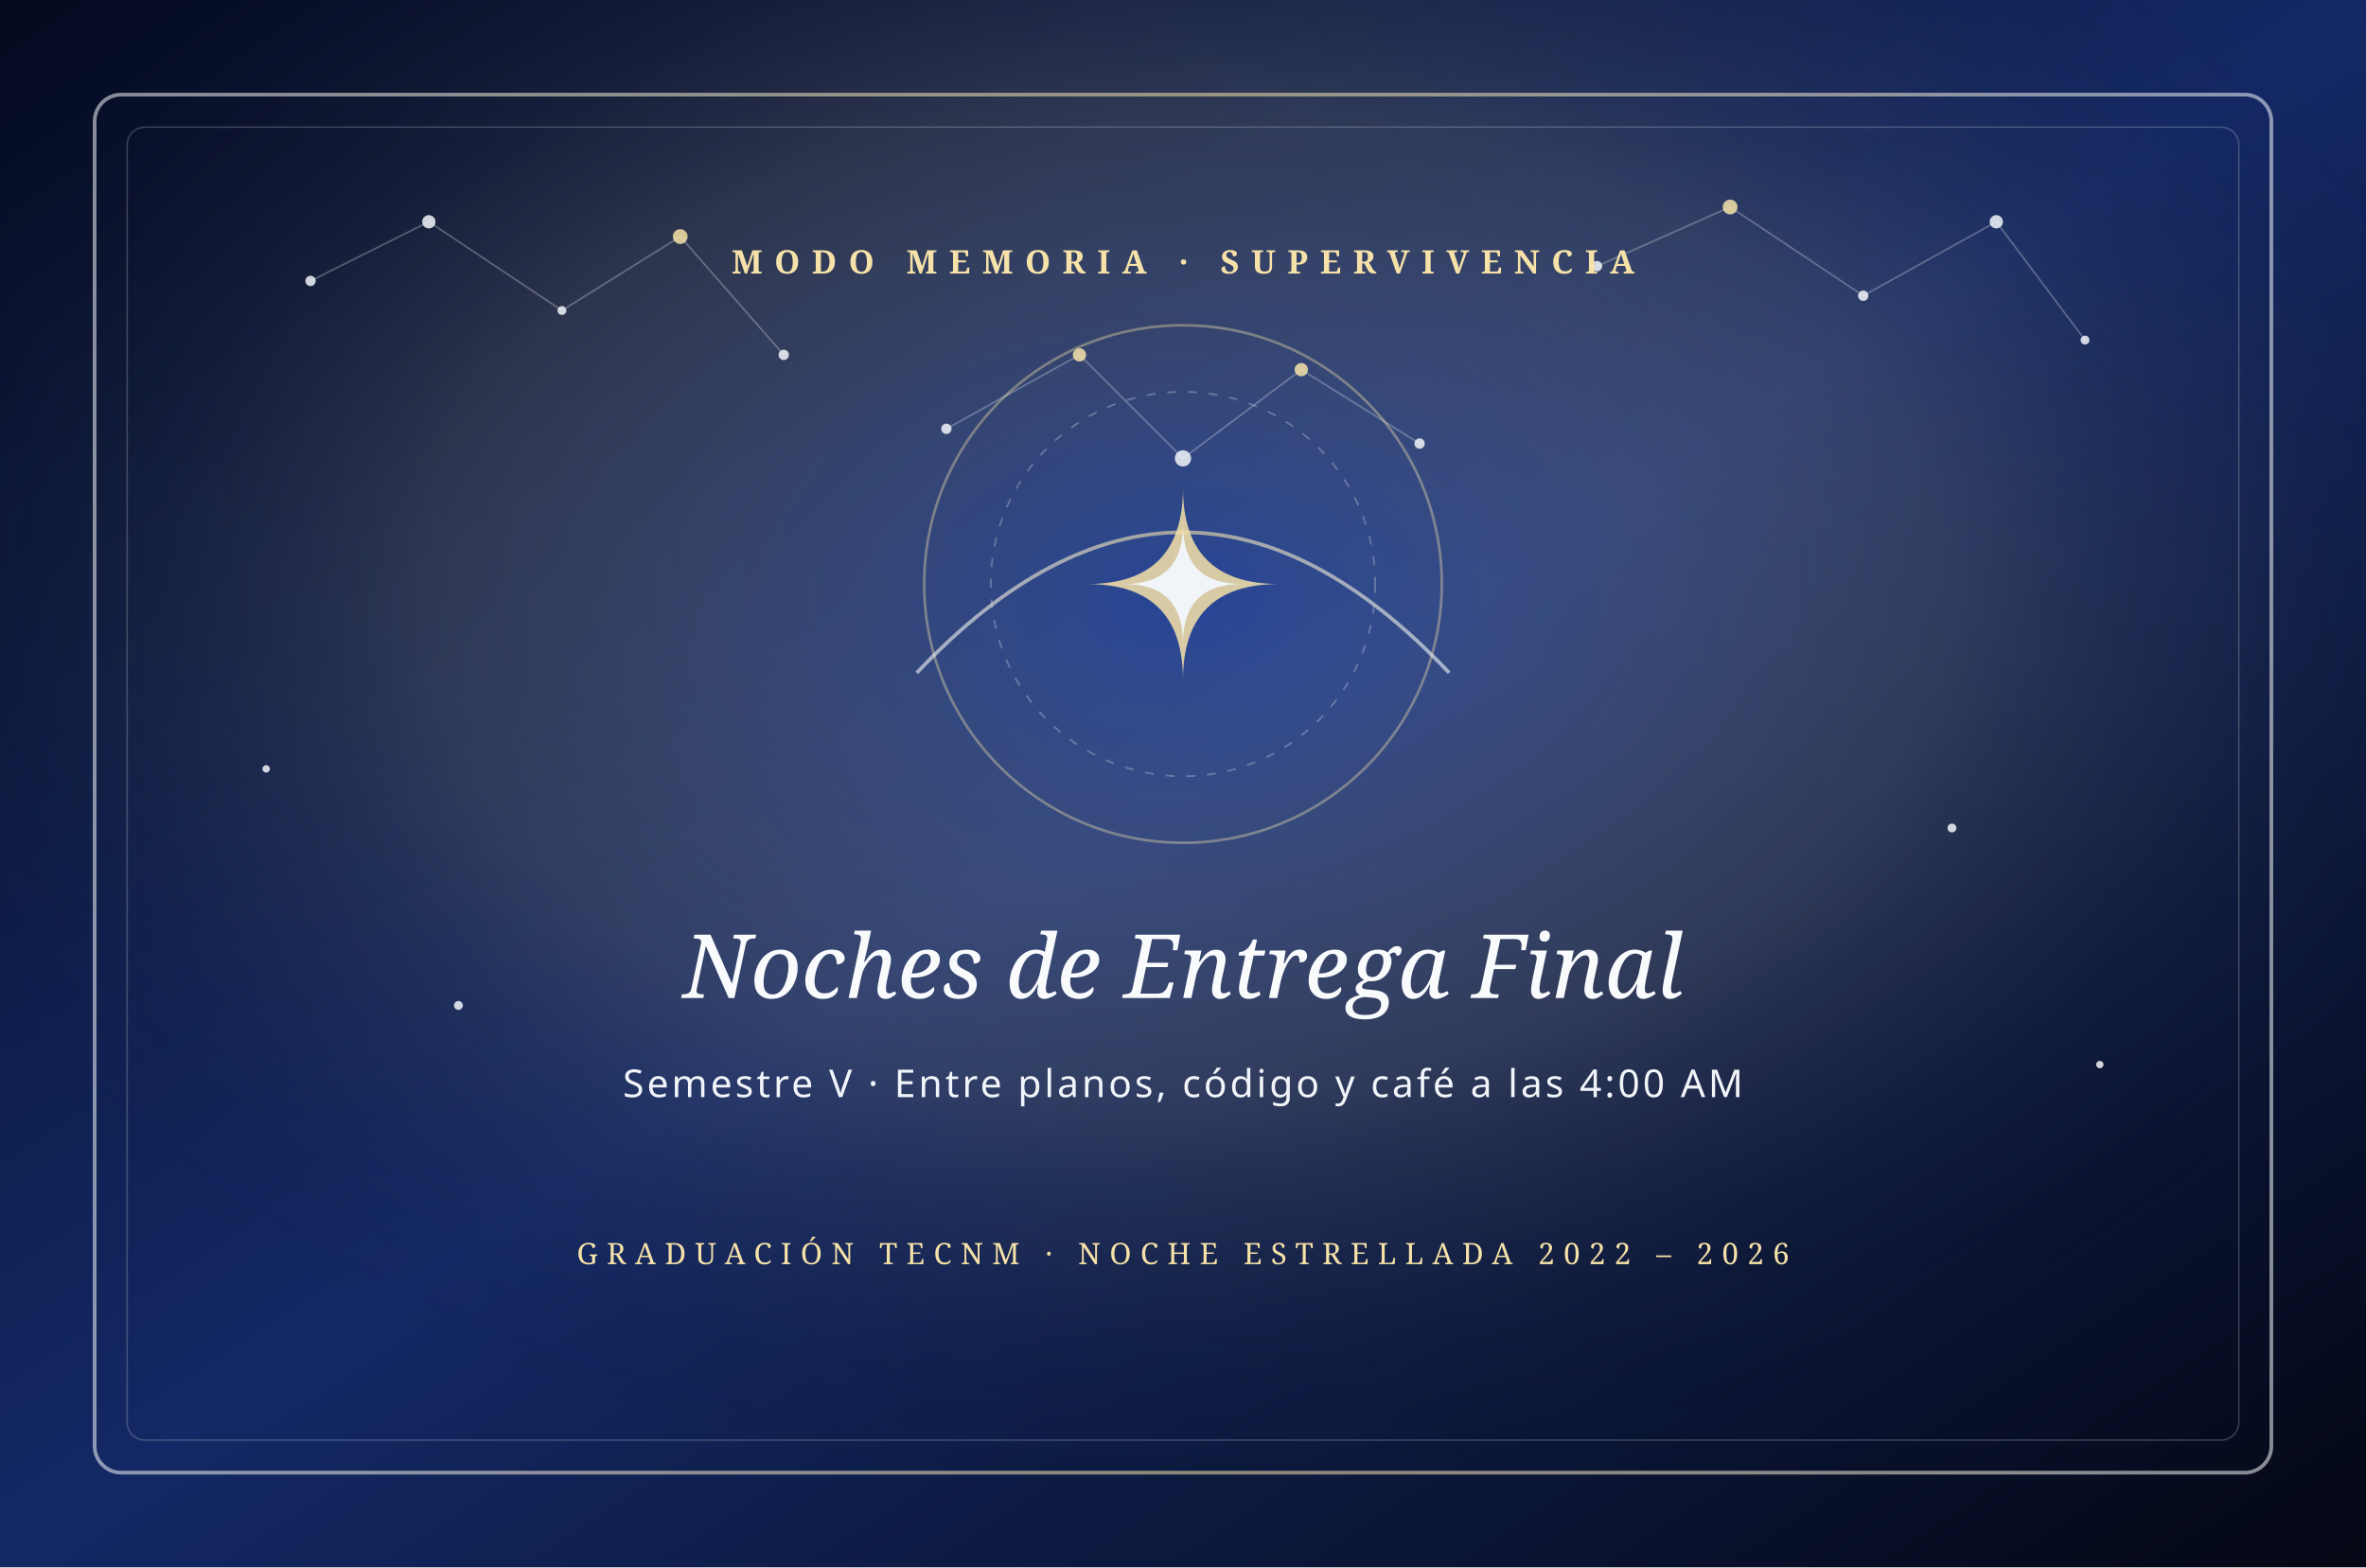
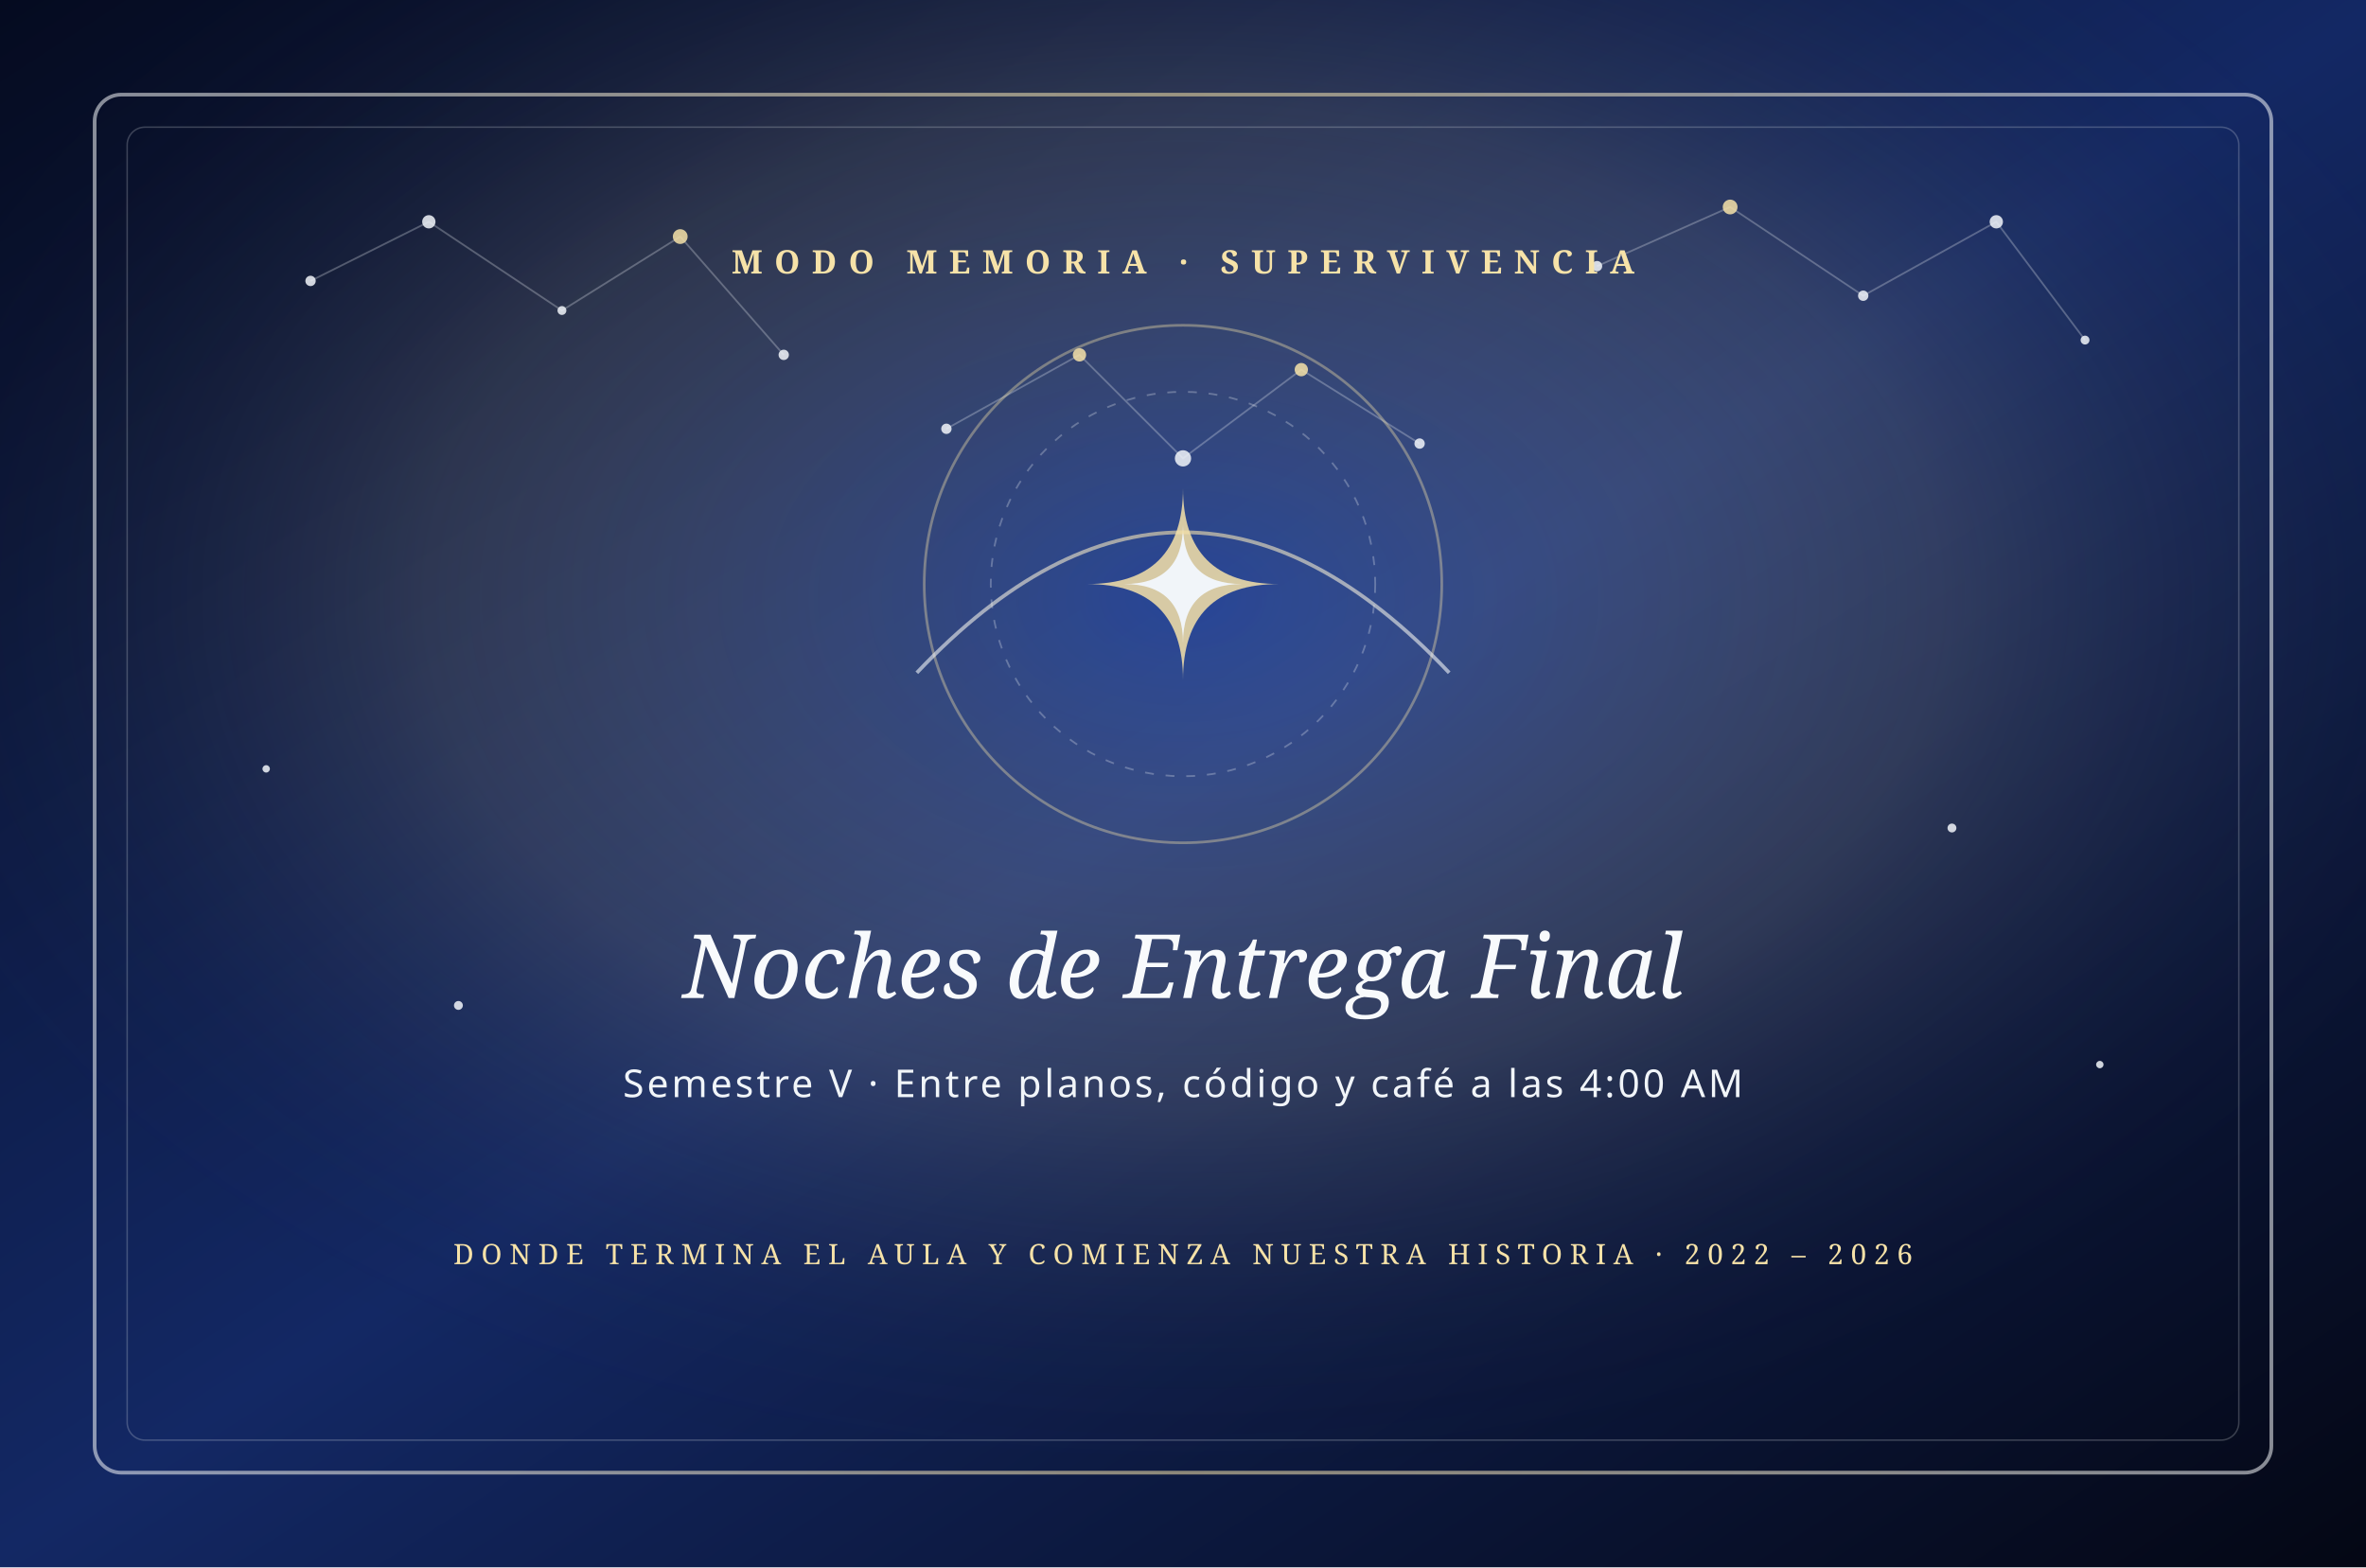
<svg xmlns="http://www.w3.org/2000/svg" viewBox="0 0 1600 1060" width="1600" height="1060">
  <defs>
    <linearGradient id="bg" x1="0%" y1="0%" x2="100%" y2="100%">
      <stop offset="0%" stop-color="#050B20" />
      <stop offset="50%" stop-color="#132864" />
      <stop offset="100%" stop-color="#040714" />
    </linearGradient>
    <radialGradient id="nebula" cx="50%" cy="38%" r="58%">
      <stop offset="0%" stop-color="#4A7BF7" stop-opacity="0.38" />
      <stop offset="55%" stop-color="#F6E2A8" stop-opacity="0.14" />
      <stop offset="100%" stop-color="#040714" stop-opacity="0" />
    </radialGradient>
    <linearGradient id="goldSilver" x1="0%" y1="0%" x2="100%" y2="0%">
      <stop offset="0%" stop-color="#F1F5F9" />
      <stop offset="50%" stop-color="#F6E2A8" />
      <stop offset="100%" stop-color="#F1F5F9" />
    </linearGradient>
  </defs>
  <rect width="1600" height="1060" fill="url(#bg)" />
  <rect width="1600" height="1060" fill="url(#nebula)" />
  <g stroke="#F1F5F9" stroke-opacity="0.28" stroke-width="1.2" fill="none">
    <polyline points="210,190 290,150 380,210 460,160 530,240" />
    <polyline points="1080,180 1170,140 1260,200 1350,150 1410,230" />
    <polyline points="640,290 730,240 800,310 880,250 960,300" />
  </g>
  <g fill="#F1F5F9" opacity="0.85">
    <circle cx="210" cy="190" r="3.5" />
    <circle cx="290" cy="150" r="4.5" />
    <circle cx="380" cy="210" r="3" />
    <circle cx="460" cy="160" r="5" fill="#F6E2A8" />
    <circle cx="530" cy="240" r="3.5" />
    <circle cx="1080" cy="180" r="3.5" />
    <circle cx="1170" cy="140" r="5" fill="#F6E2A8" />
    <circle cx="1260" cy="200" r="3.5" />
    <circle cx="1350" cy="150" r="4.5" />
    <circle cx="1410" cy="230" r="3" />
    <circle cx="640" cy="290" r="3.5" />
    <circle cx="730" cy="240" r="4.5" fill="#F6E2A8" />
    <circle cx="800" cy="310" r="5.5" />
    <circle cx="880" cy="250" r="4.5" fill="#F6E2A8" />
    <circle cx="960" cy="300" r="3.5" />
    <circle cx="180" cy="520" r="2.5" />
    <circle cx="310" cy="680" r="3" />
    <circle cx="1320" cy="560" r="3" />
    <circle cx="1420" cy="720" r="2.5" />
  </g>
  <path d="M800,330 Q800,395 865,395 Q800,395 800,460 Q800,395 735,395 Q800,395 800,330 Z" fill="#F6E2A8" fill-opacity="0.85" />
  <path d="M800,355 Q800,395 840,395 Q800,395 800,435 Q800,395 760,395 Q800,395 800,355 Z" fill="#F1F5F9" />
  <rect x="64" y="64" width="1472" height="932" rx="18" fill="none" stroke="url(#goldSilver)" stroke-opacity="0.55" stroke-width="2.5" />
  <rect x="86" y="86" width="1428" height="888" rx="12" fill="none" stroke="#F1F5F9" stroke-opacity="0.22" stroke-width="1" />
  <circle cx="800" cy="395" r="175" fill="none" stroke="#F6E2A8" stroke-opacity="0.38" stroke-width="1.8" />
  <circle cx="800" cy="395" r="130" fill="none" stroke="#F1F5F9" stroke-opacity="0.28" stroke-width="1.2" stroke-dasharray="6 8" />
  <path d="M620,455 Q800,265 980,455" fill="none" stroke="url(#goldSilver)" stroke-opacity="0.6" stroke-width="2.5" />
  <text x="800" y="185" text-anchor="middle" fill="#F6E2A8" font-family="Cinzel, Georgia, serif" font-size="22" font-weight="600" letter-spacing="8">MODO MEMORIA · SUPERVIVENCIA</text>
  <text x="800" y="675" text-anchor="middle" fill="#F8FAFC" font-family="Georgia, serif" font-size="60" font-style="italic">Noches de Entrega Final</text>
  <text x="800" y="742" text-anchor="middle" fill="#F1F5F9" font-family="sans-serif" font-size="26" letter-spacing="2">Semestre V · Entre planos, código y café a las 4:00 AM</text>
  <line x1="650" y1="802" x2="950" y2="802" stroke="url(#goldSilver)" stroke-opacity="0.65" stroke-width="1.8" />
-   <text x="800" y="855" text-anchor="middle" fill="#F6E2A8" font-family="Cinzel, Georgia, serif" font-size="20" letter-spacing="6">GRADUACIÓN TECNM · NOCHE ESTRELLADA 2022 – 2026</text>
+   <text x="800" y="855" text-anchor="middle" fill="#F6E2A8" font-family="Cinzel, Georgia, serif" font-size="19" letter-spacing="5">DONDE TERMINA EL AULA Y COMIENZA NUESTRA HISTORIA · 2022 – 2026</text>
</svg>
